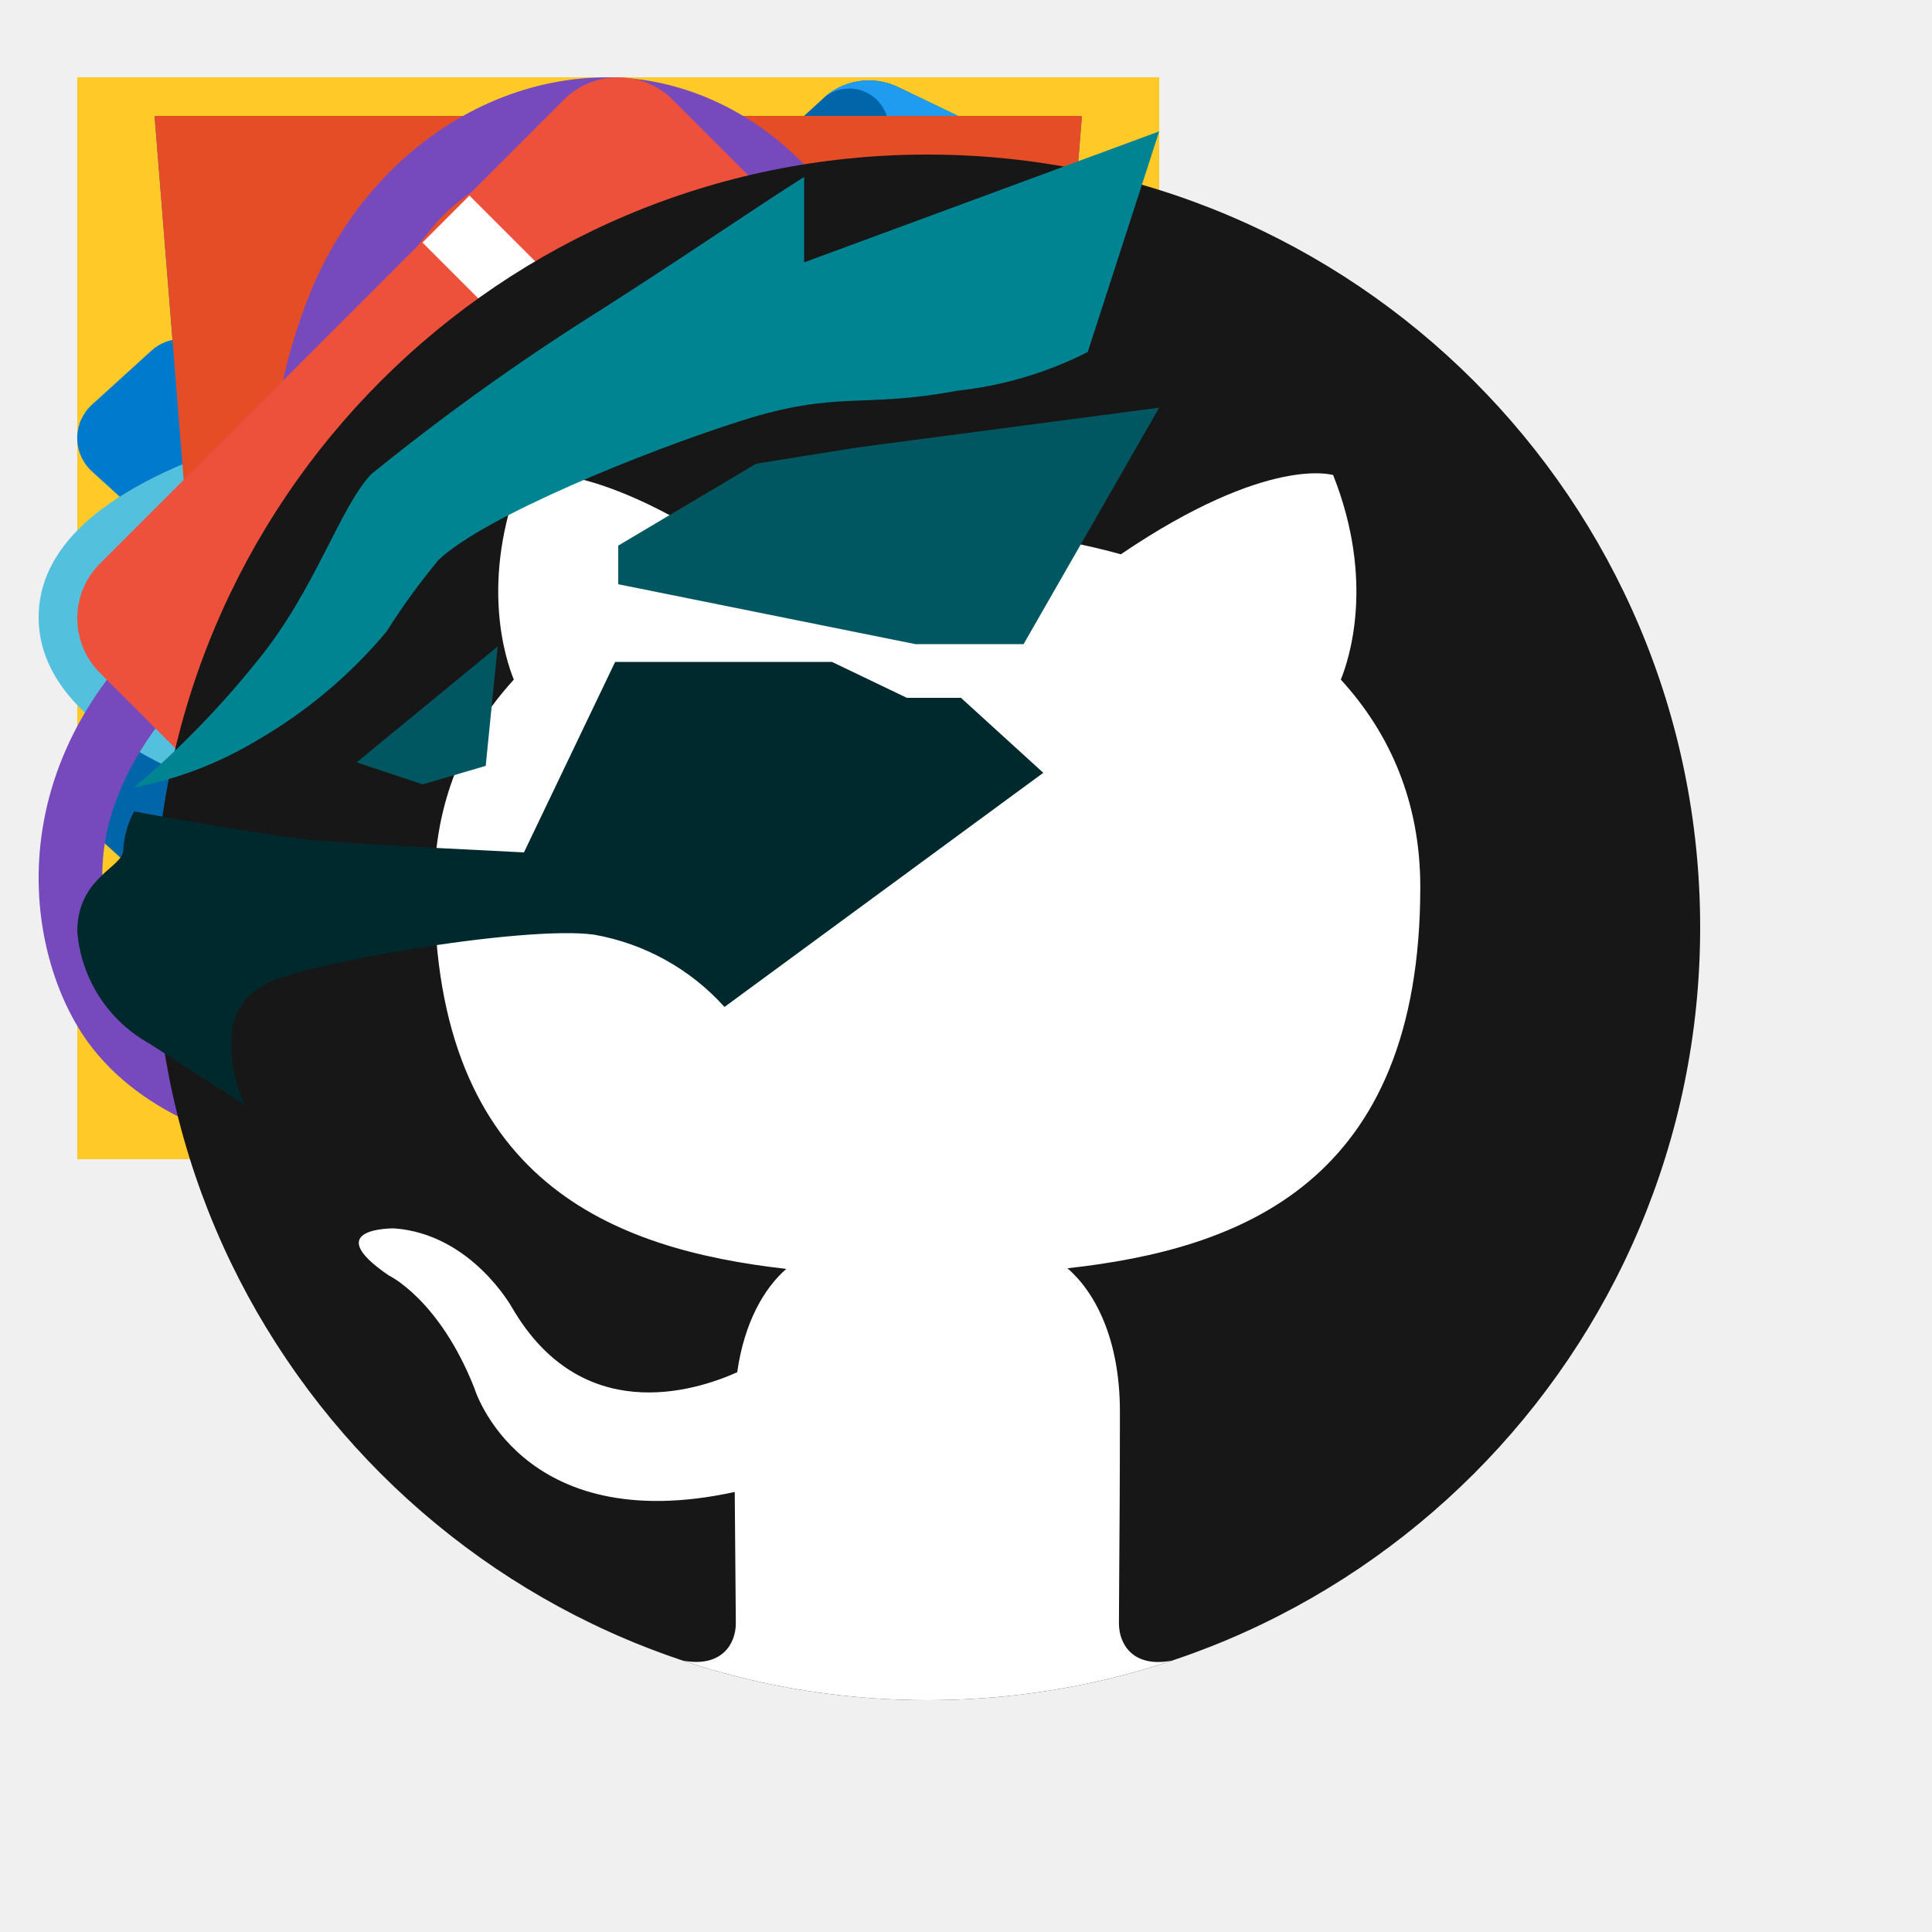
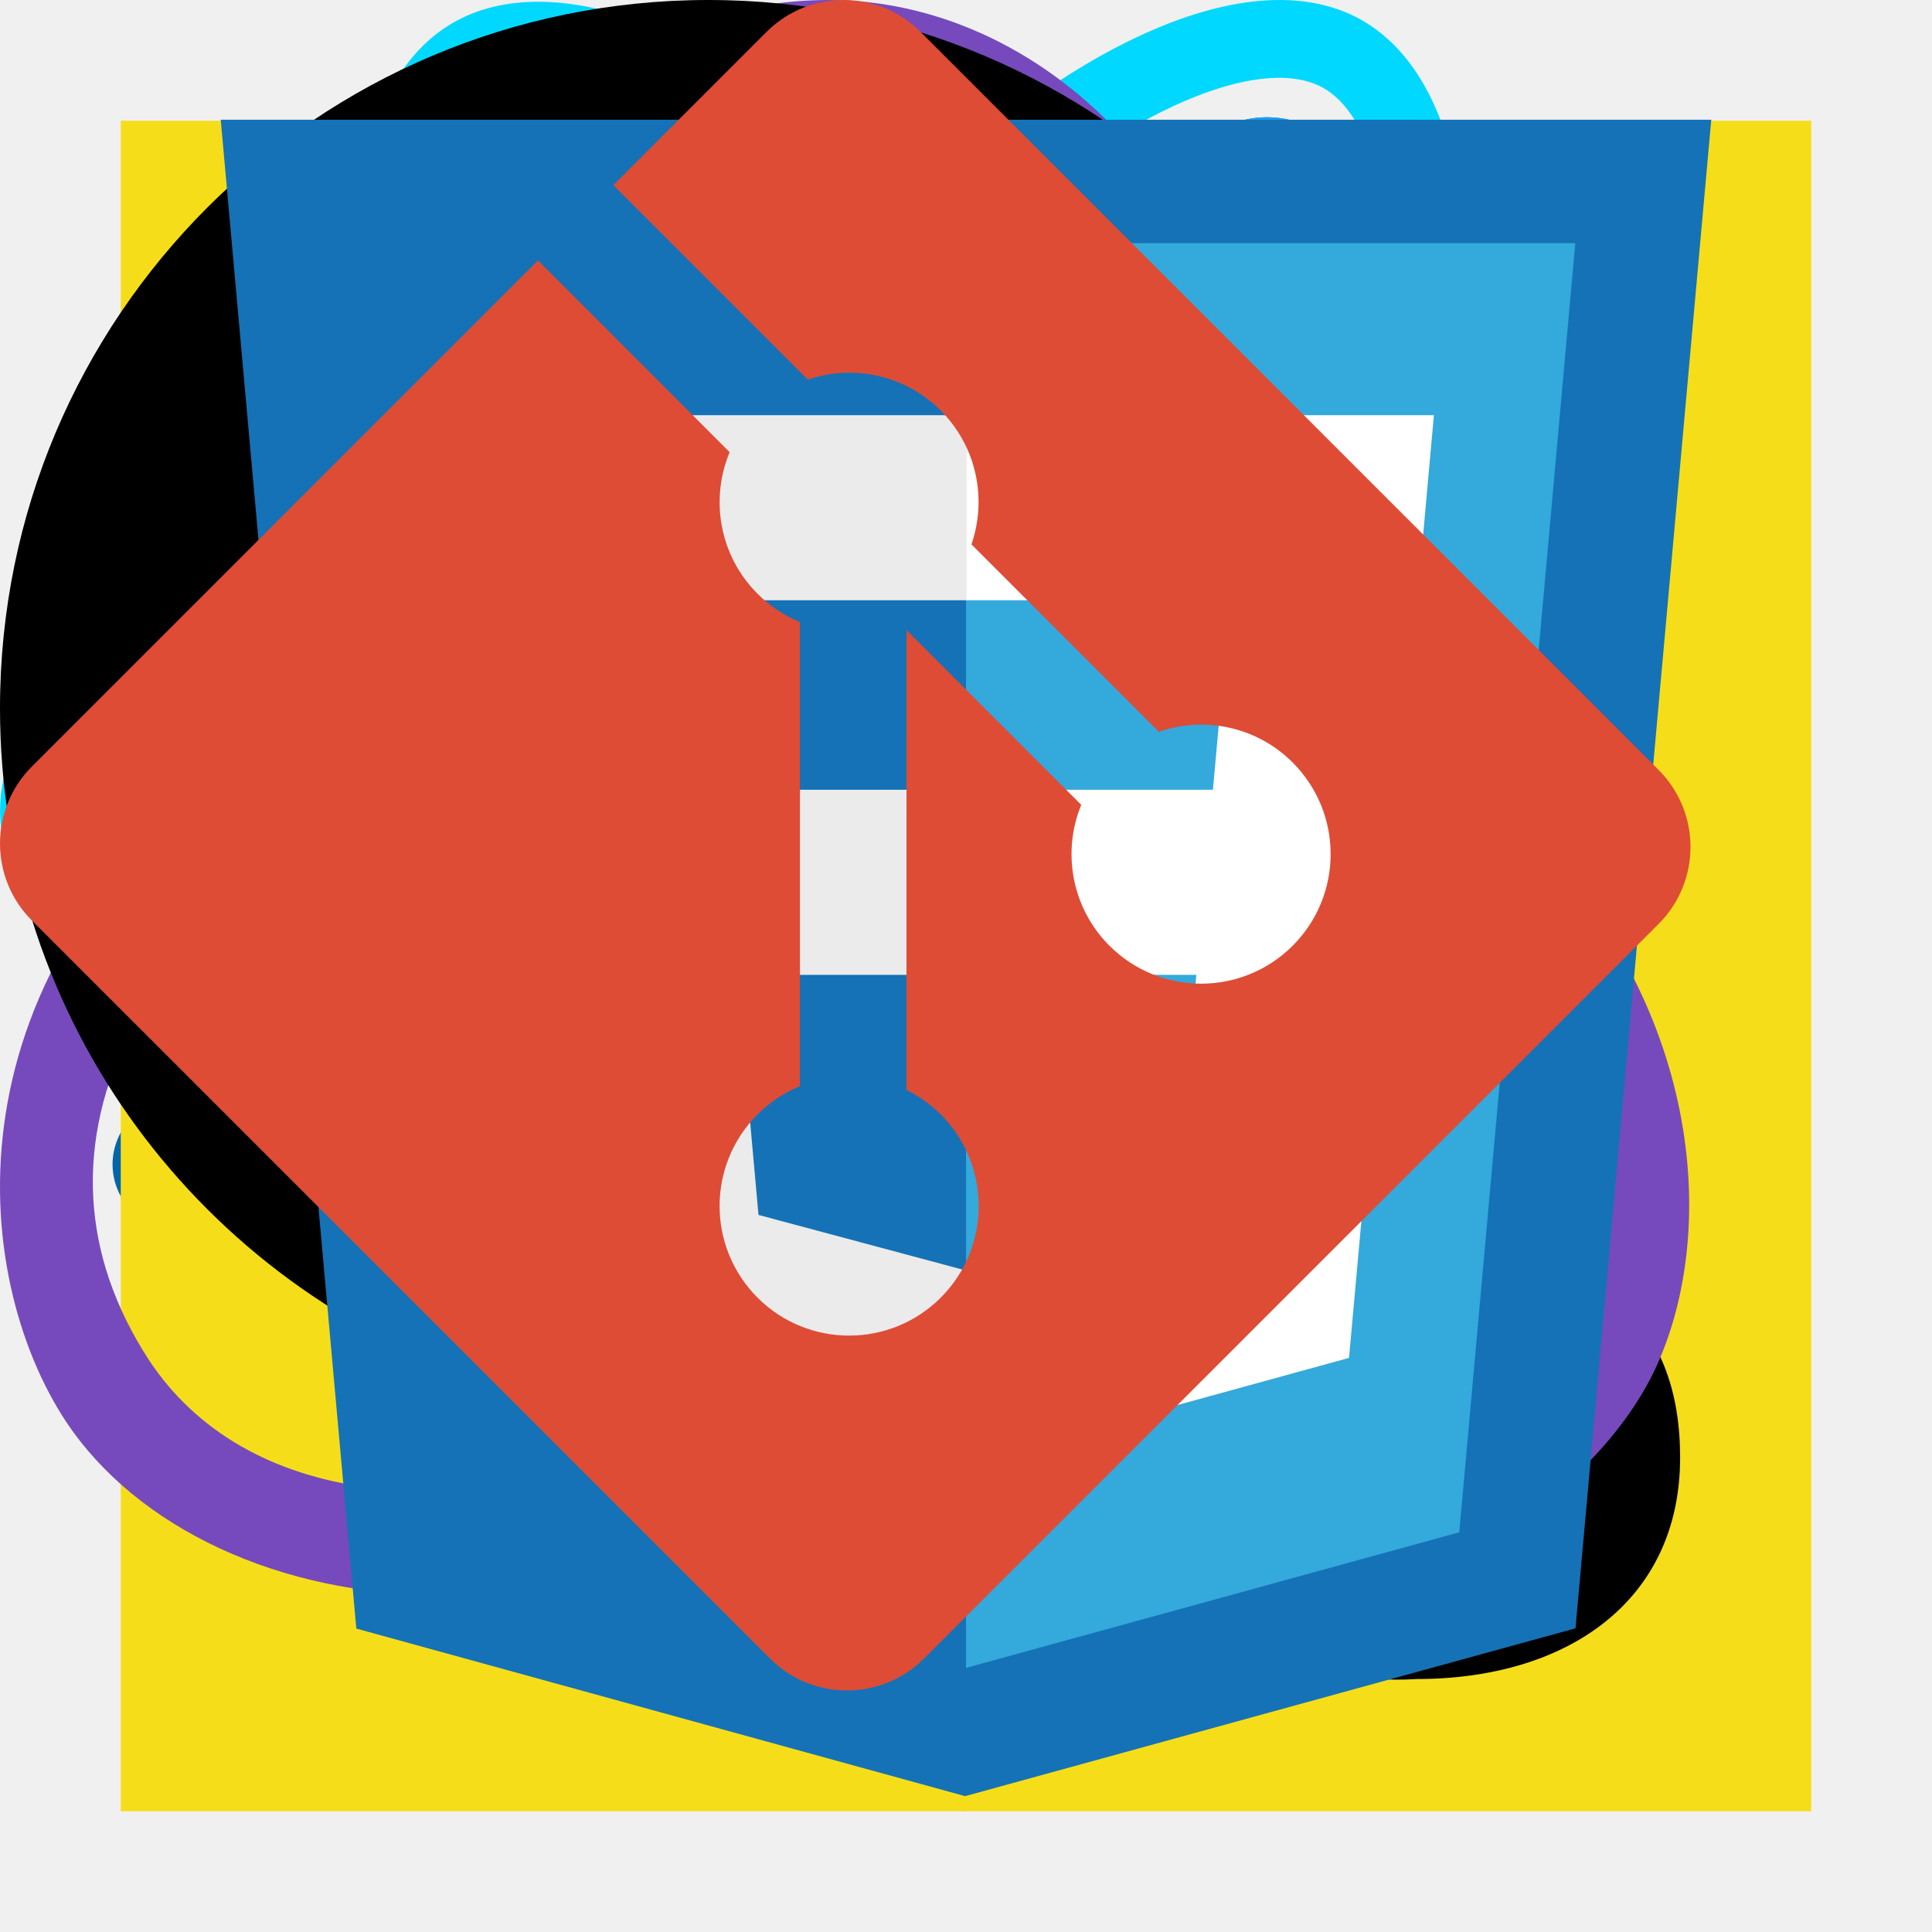
- <svg xmlns="http://www.w3.org/2000/svg" width="80px" height="80px" viewBox="0 0 50 50" fill="none">
-   <g id="js">
-     <g stroke-width="0" />
-     <g stroke-linecap="round" stroke-linejoin="round" />
-     <rect x="2" y="2" width="28" height="28" fill="#FFCA28" />
-     <path d="M19 25.288L21.061 23.924C21.223 24.431 22.246 25.637 23.538 25.637C24.831 25.637 25.431 24.931 25.431 24.463C25.431 23.188 24.111 22.738 23.477 22.522C23.374 22.487 23.289 22.458 23.231 22.433C23.201 22.42 23.156 22.402 23.098 22.38C22.393 22.111 19.792 21.117 19.792 18.237C19.792 15.065 22.854 14.7 23.546 14.7C23.999 14.7 26.177 14.756 27.262 16.794L25.262 18.19C24.823 17.302 24.095 17.008 23.646 17.008C22.538 17.008 22.308 17.82 22.308 18.19C22.308 19.227 23.511 19.692 24.527 20.084C24.793 20.187 25.046 20.285 25.262 20.387C26.369 20.91 28 21.767 28 24.463C28 25.814 26.867 28 24.015 28C20.185 28 19.169 25.7 19 25.288Z" fill="#3E3E3E" />
-     <path d="M9 25.559L11.149 24.195C11.317 24.703 11.971 25.638 12.921 25.638C13.87 25.638 14.356 24.663 14.356 24.195V15H16.998V24.195C17.041 25.464 16.338 28 13.233 28C10.379 28 9.192 26.304 9 25.559Z" fill="#3E3E3E" />
-   </g>
+ <svg xmlns="http://www.w3.org/2000/svg" width="120" height="120" viewBox="0 0 120 120" fill="none">
  <g id="css">
-     <path d="M6 28L4 3H28L26 28L16 31L6 28Z" fill="#1172B8" />
-     <path d="M26 5H16V29.5L24 27L26 5Z" fill="#33AADD" />
-     <path d="M19.5 17.5H9.5L9 14L17 11.5H9L8.5 8.5H24L23.5 12L17 14.5H23L22 24L16 26L10 24L9.5 19H12.5L13 21.5L16 22.5L19 21.5L19.5 17.5Z" fill="white" />
+     <defs>
+       <clipPath id="clip2_5710">
+         <rect width="120" height="120" fill="white" fill-opacity="0" />
+       </clipPath>
+     </defs>
+     <rect width="120" height="120" fill="#FFFFFF" fill-opacity="0" />
+     <g clip-path="url(#clip2_5710)">
+       <path d="M22.132 102.004L13.706 7.5L106.293 7.5L97.856 101.989L59.943 112.5L22.132 102.004Z" fill="#E44F26" fill-opacity="1" fill-rule="nonzero" />
+       <path d="M60 104.468L90.638 95.974L97.845 15.229L60 15.229L60 104.468Z" fill="#F1662A" fill-opacity="1" fill-rule="nonzero" />
+       <path d="M60 50.276L44.663 50.276L43.605 38.407L60 38.407L60 26.816L30.938 26.816L31.215 29.929L34.061 61.867L60 61.867L60 50.276ZM60 80.377L59.947 80.392L47.04 76.909L46.215 67.665L34.579 67.665L36.203 85.86L59.947 92.452L60 92.437L60 80.377Z" fill="#EBEBEB" fill-opacity="1" fill-rule="nonzero" />
+       <path d="M59.959 50.276L59.959 61.867L74.231 61.867L72.889 76.901L59.959 80.389L59.959 92.449L83.723 85.86L83.895 83.902L86.618 53.389L86.903 50.276L59.959 50.276ZM59.959 26.816L59.959 38.407L87.957 38.407L88.189 35.805L88.718 29.929L88.995 26.816L59.959 26.816Z" fill="#FFFFFF" fill-opacity="1" fill-rule="nonzero" />
+     </g>
  </g>
  <g id="vscode">
-     <path d="M29.01,5.03,23.244,2.254a1.742,1.742,0,0,0-1.989.338L2.38,19.8A1.166,1.166,0,0,0,2.3,21.447c.025.027.05.053.077.077l1.541,1.4a1.165,1.165,0,0,0,1.489.066L28.142,5.75A1.158,1.158,0,0,1,30,6.672V6.605A1.748,1.748,0,0,0,29.01,5.03Z" style="fill:#0065a9" />
-     <path d="M29.01,26.97l-5.766,2.777a1.745,1.745,0,0,1-1.989-.338L2.38,12.2A1.166,1.166,0,0,1,2.3,10.553c.025-.027.05-.053.077-.077l1.541-1.4A1.165,1.165,0,0,1,5.41,9.01L28.142,26.25A1.158,1.158,0,0,0,30,25.328V25.4A1.749,1.749,0,0,1,29.01,26.97Z" style="fill:#007acc" />
-     <path d="M23.244,29.747a1.745,1.745,0,0,1-1.989-.338A1.025,1.025,0,0,0,23,28.684V3.316a1.024,1.024,0,0,0-1.749-.724,1.744,1.744,0,0,1,1.989-.339l5.765,2.772A1.748,1.748,0,0,1,30,6.6V25.4a1.748,1.748,0,0,1-.991,1.576Z" style="fill:#1f9cf0" />
+     <defs>
+       <clipPath id="clip2_5696">
+         <rect width="112" height="112" fill="white" fill-opacity="0" />
+       </clipPath>
+     </defs>
+     <rect width="112" height="112" fill="#FFFFFF" fill-opacity="0" />
+     <g clip-path="url(#clip2_5696)">
+       <path d="M101.535 17.605L81.354 7.889C80.214 7.339 78.932 7.158 77.684 7.37C76.437 7.582 75.287 8.177 74.392 9.072L8.33 69.3C7.528 70.027 7.049 71.043 6.996 72.124C6.944 73.205 7.323 74.263 8.05 75.064C8.137 75.159 8.225 75.25 8.319 75.334L13.713 80.234C14.418 80.875 15.325 81.25 16.277 81.292C17.229 81.334 18.166 81.042 18.924 80.465L98.497 20.125C99.098 19.669 99.814 19.39 100.565 19.319C101.317 19.248 102.073 19.388 102.749 19.723C103.424 20.058 103.993 20.576 104.391 21.217C104.789 21.858 105 22.598 105 23.352L105 23.117C105 21.966 104.675 20.837 104.062 19.862C103.448 18.887 102.573 18.105 101.535 17.605Z" fill="#0065A9" fill-opacity="1" fill-rule="nonzero" />
+       <path d="M101.535 94.395L81.354 104.115C80.214 104.662 78.932 104.843 77.685 104.631C76.438 104.419 75.287 103.825 74.392 102.932L8.33 42.7C7.528 41.973 7.049 40.957 6.996 39.876C6.944 38.795 7.323 37.737 8.05 36.935C8.137 36.841 8.225 36.75 8.319 36.666L13.713 31.766C14.418 31.122 15.328 30.746 16.282 30.704C17.236 30.662 18.175 30.956 18.935 31.535L98.497 91.875C99.098 92.331 99.814 92.61 100.565 92.681C101.317 92.752 102.073 92.612 102.749 92.277C103.424 91.942 103.993 91.424 104.391 90.783C104.789 90.142 105 89.403 105 88.648L105 88.9C104.996 90.049 104.669 91.173 104.056 92.145C103.444 93.117 102.57 93.897 101.535 94.395Z" fill="#007ACC" fill-opacity="1" fill-rule="nonzero" />
+       <path d="M81.354 104.114C80.214 104.662 78.932 104.843 77.685 104.631C76.438 104.419 75.287 103.825 74.392 102.931C74.895 103.427 75.533 103.764 76.226 103.899C76.919 104.034 77.637 103.962 78.289 103.691C78.941 103.42 79.499 102.963 79.892 102.376C80.285 101.79 80.497 101.1 80.5 100.394L80.5 11.606C80.501 10.896 80.29 10.203 79.897 9.613C79.502 9.023 78.942 8.563 78.287 8.291C77.631 8.02 76.91 7.949 76.214 8.088C75.518 8.227 74.879 8.57 74.378 9.072C75.273 8.177 76.423 7.582 77.67 7.37C78.917 7.157 80.2 7.337 81.34 7.885L101.517 17.587C102.559 18.084 103.438 18.866 104.054 19.841C104.67 20.817 104.998 21.946 105 23.1L105 88.9C105 90.053 104.675 91.182 104.061 92.158C103.448 93.134 102.571 93.917 101.531 94.416L81.354 104.114Z" fill="#1F9CF0" fill-opacity="1" fill-rule="nonzero" />
+     </g>
+   </g>
+   <g id="js">
+     <defs>
+       <clipPath id="clip2_5700">
+         <rect width="120" height="120" fill="white" fill-opacity="0" />
+       </clipPath>
+     </defs>
+     <rect width="120" height="120" fill="#FFFFFF" fill-opacity="0" />
+     <g clip-path="url(#clip2_5700)">
+       <path d="M7.5 7.5L112.5 7.5L112.5 112.5L7.5 112.5L7.5 7.5Z" fill="#F5DE19" fill-opacity="1" fill-rule="nonzero" />
+       <path d="M78.034 89.531C78.928 91.349 80.318 92.876 82.043 93.938C83.769 94.999 85.758 95.552 87.784 95.531C91.871 95.531 94.485 93.487 94.485 90.656C94.485 87.281 91.8 86.074 87.3 84.105L84.832 83.047C77.707 80.014 72.982 76.215 72.982 68.183C72.982 60.784 78.607 55.148 87.431 55.148C90.288 54.941 93.142 55.581 95.637 56.986C98.133 58.391 100.159 60.499 101.464 63.049L93.75 67.98C93.248 66.716 92.373 65.635 91.242 64.879C90.11 64.124 88.776 63.73 87.416 63.75C86.823 63.691 86.224 63.755 85.657 63.94C85.09 64.125 84.568 64.427 84.123 64.824C83.679 65.222 83.323 65.709 83.077 66.252C82.831 66.795 82.701 67.384 82.695 67.98C82.695 70.939 84.529 72.139 88.763 73.98L91.23 75.037C99.615 78.634 104.355 82.297 104.355 90.536C104.355 99.42 97.376 104.287 88.005 104.287C84.354 104.52 80.713 103.691 77.522 101.901C74.332 100.11 71.727 97.434 70.024 94.196L78.034 89.531ZM43.178 90.386C44.726 93.135 46.136 95.46 49.526 95.46C52.766 95.46 54.814 94.192 54.814 89.261L54.814 55.71L64.68 55.71L64.68 89.392C64.68 99.608 58.68 104.258 49.946 104.258C46.859 104.426 43.793 103.657 41.151 102.051C38.51 100.444 36.416 98.076 35.145 95.257L43.178 90.386Z" fill="#000000" fill-opacity="1" fill-rule="nonzero" />
+     </g>
  </g>
  <g id="react">
-     <path d="M18.679 15.976C18.679 14.541 17.48 13.379 16 13.379C14.521 13.379 13.321 14.541 13.321 15.976C13.321 17.41 14.521 18.573 16 18.573C17.48 18.573 18.679 17.41 18.679 15.976Z" fill="#53C1DE" />
-     <path fill-rule="evenodd" clip-rule="evenodd" d="M24.7 11.154C25.266 8.925 25.977 4.791 23.47 3.39C20.975 1.995 17.728 4.668 16.014 6.273C14.304 4.684 10.966 2.022 8.462 3.428C5.968 4.828 6.737 8.893 7.315 11.136C4.988 11.776 1 13.156 1 15.976C1 18.787 4.984 20.289 7.297 20.929C6.717 23.184 5.986 27.191 8.483 28.588C10.997 29.993 14.325 27.395 16.055 25.772C17.781 27.386 20.997 30.002 23.492 28.601C25.996 27.196 25.344 23.118 24.765 20.863C27.007 20.221 31 18.752 31 15.976C31 13.184 26.99 11.792 24.7 11.154ZM24.416 19.667C24.037 18.502 23.524 17.262 22.897 15.982C23.495 14.732 23.988 13.509 24.357 12.351C26.036 12.823 29.718 13.901 29.718 15.976C29.718 18.07 26.185 19.159 24.416 19.667ZM22.85 27.526C20.988 28.571 18.222 26.07 16.948 24.881C17.793 23.984 18.638 22.942 19.462 21.785C20.913 21.66 22.283 21.456 23.526 21.178C23.933 22.773 24.72 26.476 22.85 27.526ZM9.124 27.511C7.261 26.47 8.113 22.895 8.54 21.233C9.768 21.497 11.129 21.686 12.582 21.801C13.412 22.933 14.282 23.974 15.158 24.886C14.075 25.901 10.995 28.557 9.124 27.511ZM2.281 15.976C2.281 13.874 5.942 12.803 7.659 12.333C8.035 13.517 8.527 14.754 9.121 16.006C8.519 17.277 8.02 18.534 7.641 19.732C6.004 19.278 2.281 18.079 2.281 15.976ZM9.104 4.504C10.973 3.454 13.875 6.01 15.116 7.16C14.244 8.068 13.383 9.101 12.56 10.226C11.149 10.353 9.799 10.557 8.557 10.83C8.091 9.021 7.236 5.552 9.104 4.504ZM20.379 11.577C21.337 11.694 22.254 11.85 23.115 12.041C22.856 12.844 22.534 13.684 22.154 14.545C21.604 13.533 21.014 12.542 20.379 11.577ZM16.014 8.048C16.605 8.669 17.197 9.362 17.78 10.114C16.599 10.06 15.415 10.06 14.234 10.114C14.817 9.368 15.414 8.676 16.014 8.048ZM9.857 14.544C9.483 13.686 9.164 12.842 8.903 12.027C9.759 11.842 10.672 11.69 11.623 11.575C10.987 12.537 10.397 13.528 9.857 14.544ZM11.65 20.466C10.668 20.359 9.741 20.215 8.886 20.035C9.15 19.206 9.477 18.343 9.858 17.467C10.406 18.493 11.005 19.494 11.65 20.466ZM16.05 23.991C15.442 23.356 14.836 22.653 14.245 21.897C15.433 21.942 16.623 21.942 17.811 21.891C17.227 22.661 16.637 23.365 16.05 23.991ZM22.167 17.422C22.568 18.308 22.906 19.166 23.174 19.981C22.304 20.173 21.365 20.328 20.376 20.444C21.015 19.461 21.615 18.454 22.167 17.422ZM18.747 20.594C16.93 20.72 15.102 20.719 13.284 20.604C12.251 19.142 11.331 17.603 10.538 16.006C11.328 14.412 12.24 12.876 13.268 11.416C15.088 11.283 16.918 11.282 18.737 11.417C19.756 12.877 20.668 14.409 21.476 15.988C20.677 17.581 19.759 19.12 18.747 20.594ZM22.83 4.467C24.701 5.513 23.868 9.227 23.459 10.843C22.215 10.564 20.863 10.357 19.448 10.228C18.624 9.09 17.77 8.055 16.912 7.159C18.169 5.984 20.978 3.431 22.83 4.467Z" fill="#53C1DE" />
+     <defs>
+       <clipPath id="clip2_5687">
+         <rect width="100" height="100" fill="white" fill-opacity="0" />
+       </clipPath>
+     </defs>
+     <rect width="100" height="100" fill="#FFFFFF" fill-opacity="0" />
+     <g clip-path="url(#clip2_5687)">
+       <path d="M92.906 32.703C91.703 32.289 90.49 31.905 89.269 31.552C89.474 30.711 89.663 29.879 89.83 29.062C92.584 15.648 90.784 4.842 84.636 1.284C78.742 -2.127 69.102 1.429 59.366 9.933C58.406 10.773 57.468 11.637 56.552 12.524C55.939 11.934 55.315 11.355 54.68 10.789C44.477 1.696 34.249 -2.136 28.108 1.432C22.219 4.854 20.475 15.013 22.954 27.725C23.2 28.984 23.479 30.237 23.789 31.482C22.341 31.895 20.944 32.334 19.607 32.802C7.644 36.988 0.005 43.548 0.005 50.353C0.005 57.381 8.206 64.43 20.666 68.704C21.676 69.049 22.695 69.369 23.721 69.663C23.387 71.004 23.092 72.354 22.834 73.711C20.471 86.203 22.316 96.122 28.189 99.522C34.255 103.033 44.437 99.425 54.351 90.727C55.154 90.02 55.94 89.292 56.708 88.546C57.7 89.507 58.719 90.439 59.763 91.343C69.366 99.636 78.85 102.985 84.718 99.576C90.778 96.055 92.748 85.399 90.191 72.436C89.989 71.42 89.763 70.409 89.513 69.405C90.228 69.192 90.93 68.973 91.614 68.746C104.567 64.438 112.995 57.475 112.995 50.353C112.995 43.523 105.109 36.919 92.906 32.703ZM90.096 64.147C89.478 64.352 88.844 64.55 88.198 64.743C86.768 60.2 84.839 55.368 82.477 50.376C84.731 45.504 86.586 40.734 87.976 36.22C89.132 36.556 90.253 36.91 91.335 37.283C101.791 40.896 108.168 46.237 108.168 50.353C108.168 54.737 101.281 60.428 90.096 64.147ZM85.456 73.376C86.586 79.109 86.748 84.291 85.999 88.344C85.326 91.984 83.973 94.411 82.299 95.384C78.738 97.453 71.124 94.764 62.911 87.671C61.94 86.83 60.993 85.963 60.07 85.07C63.254 81.576 66.436 77.513 69.541 73.001C75.003 72.514 80.164 71.719 84.844 70.633C85.069 71.543 85.273 72.457 85.456 73.376ZM38.526 95.026C35.047 96.259 32.276 96.295 30.601 95.325C27.037 93.262 25.555 85.298 27.576 74.615C27.816 73.353 28.092 72.097 28.401 70.85C33.029 71.878 38.152 72.617 43.627 73.062C46.754 77.478 50.028 81.536 53.327 85.089C52.626 85.77 51.908 86.434 51.174 87.079C46.79 90.925 42.397 93.654 38.526 95.026ZM22.227 64.12C16.718 62.23 12.168 59.774 9.049 57.093C6.247 54.685 4.832 52.293 4.832 50.353C4.832 46.223 10.966 40.956 21.196 37.377C22.438 36.942 23.737 36.533 25.085 36.148C26.5 40.764 28.354 45.59 30.593 50.471C28.325 55.423 26.444 60.327 25.016 64.997C24.08 64.728 23.15 64.435 22.227 64.12ZM27.691 26.795C25.567 15.903 26.977 7.687 30.527 5.625C34.307 3.429 42.665 6.56 51.475 14.412C52.05 14.925 52.615 15.448 53.171 15.982C49.888 19.52 46.644 23.548 43.545 27.937C38.231 28.431 33.145 29.225 28.468 30.289C28.179 29.131 27.92 27.966 27.691 26.795L27.691 26.795ZM76.43 38.874C75.325 36.959 74.18 35.068 72.994 33.202C76.599 33.66 80.053 34.267 83.297 35.01C82.323 38.142 81.109 41.417 79.681 44.775C78.636 42.787 77.552 40.819 76.43 38.874ZM56.554 19.444C58.781 21.865 61.01 24.568 63.203 27.5C58.754 27.289 54.298 27.288 49.849 27.498C52.044 24.592 54.293 21.893 56.554 19.444ZM36.551 38.907C35.442 40.837 34.379 42.792 33.361 44.771C31.956 41.425 30.753 38.135 29.771 34.958C32.995 34.234 36.433 33.643 40.015 33.194C38.816 35.07 37.661 36.975 36.551 38.907L36.551 38.907ZM40.118 67.857C36.417 67.442 32.927 66.881 29.704 66.177C30.702 62.943 31.931 59.583 33.367 56.165C34.389 58.146 35.456 60.102 36.57 62.033C37.715 64.017 38.9 65.961 40.118 67.857ZM56.688 81.603C54.399 79.126 52.118 76.385 49.889 73.437C52.053 73.522 54.258 73.566 56.5 73.566C58.803 73.566 61.08 73.514 63.321 73.414C61.12 76.414 58.899 79.159 56.688 81.603ZM79.726 55.991C81.237 59.446 82.51 62.788 83.52 65.967C80.244 66.717 76.707 67.321 72.98 67.77C74.175 65.87 75.331 63.946 76.449 62C77.586 60.021 78.678 58.018 79.726 55.991ZM72.268 59.579C70.556 62.563 68.749 65.491 66.847 68.357C63.404 68.602 59.952 68.723 56.5 68.722C52.984 68.722 49.563 68.612 46.27 68.397C44.319 65.538 42.477 62.605 40.747 59.606L40.748 59.606C39.026 56.622 37.417 53.574 35.926 50.468C37.414 47.362 39.017 44.312 40.733 41.327L40.732 41.327C42.447 38.341 44.275 35.421 46.211 32.573C49.571 32.318 53.017 32.185 56.499 32.185L56.5 32.185C59.998 32.185 63.449 32.319 66.808 32.576C68.724 35.419 70.54 38.329 72.252 41.301C73.974 44.28 75.598 47.315 77.123 50.4C75.614 53.517 73.994 56.578 72.268 59.579ZM82.225 5.481C86.008 7.671 87.48 16.502 85.103 28.084C84.951 28.823 84.781 29.576 84.596 30.339C79.907 29.253 74.817 28.445 69.487 27.943C66.383 23.506 63.166 19.472 59.936 15.979C60.782 15.16 61.649 14.363 62.535 13.587C70.877 6.301 78.673 3.425 82.225 5.481ZM56.5 40.226C62.072 40.226 66.59 44.76 66.59 50.353C66.59 55.946 62.072 60.479 56.5 60.479C50.928 60.479 46.41 55.946 46.41 50.353C46.41 44.76 50.928 40.226 56.5 40.226Z" fill="#00D8FF" fill-opacity="1" fill-rule="nonzero" />
+     </g>
+   </g>
+   <g id="redux">
+     <path id="Vector" d="M72.697 69.563C76.569 69.162 79.506 65.824 79.373 61.818C79.239 57.813 75.901 54.609 71.896 54.609L71.629 54.609C67.49 54.742 64.286 58.214 64.419 62.352C64.553 64.355 65.354 66.091 66.555 67.293C62.016 76.239 55.073 82.781 44.659 88.255C37.583 91.993 30.24 93.329 22.897 92.394C16.889 91.593 12.216 88.923 9.278 84.516C5.006 77.974 4.606 70.897 8.211 63.821C10.748 58.748 14.752 55.009 17.289 53.14C16.755 51.404 15.954 48.467 15.554 46.331C-3.806 60.35 -1.803 79.309 4.072 88.255C8.478 94.931 17.423 99.07 27.303 99.07C29.973 99.07 32.643 98.803 35.313 98.136C52.403 94.797 65.354 84.65 72.697 69.563ZM96.196 53.007C86.048 41.123 71.095 34.581 54.005 34.581L51.869 34.581C50.668 32.178 48.131 30.575 45.327 30.575L45.06 30.575C40.921 30.709 37.717 34.18 37.85 38.32C37.984 42.325 41.322 45.529 45.327 45.529L45.594 45.529C48.531 45.396 51.068 43.527 52.136 40.99L54.539 40.99C64.686 40.99 74.299 43.927 82.978 49.668C89.653 54.075 94.46 59.816 97.13 66.759C99.4 72.366 99.266 77.841 96.863 82.514C93.124 89.59 86.85 93.462 78.572 93.462C73.231 93.462 68.158 91.86 65.487 90.658C64.019 91.993 61.348 94.129 59.479 95.465C65.221 98.135 71.095 99.604 76.702 99.604C89.52 99.604 98.999 92.528 102.604 85.451C106.476 77.707 106.208 64.355 96.196 53.007ZM28.371 71.832C28.504 75.838 31.842 79.042 35.848 79.042L36.115 79.042C40.254 78.909 43.458 75.437 43.324 71.298C43.191 67.292 39.853 64.088 35.848 64.088L35.581 64.088C35.313 64.088 34.913 64.088 34.646 64.221C29.172 55.142 26.902 45.262 27.704 34.581C28.237 26.57 30.908 19.627 35.581 13.885C39.452 8.945 46.929 6.542 52.003 6.409C66.155 6.141 72.163 23.766 72.564 30.842C74.299 31.243 77.237 32.178 79.239 32.845C77.637 11.216 64.286 0 51.469 0C39.452 0 28.371 8.679 23.965 21.496C17.823 38.587 21.829 55.009 29.305 67.96C28.638 68.895 28.237 70.364 28.371 71.832L28.371 71.832Z" fill="#764ABC" fill-opacity="1" fill-rule="nonzero" />
+   </g>
+   <g id="github">
+     <path id="Vector" d="M44 0C19.69 0 0 19.69 0 44C0 63.47 12.595 79.915 30.085 85.745C32.285 86.13 33.11 84.81 33.11 83.655C33.11 82.61 33.055 79.145 33.055 75.46C22 77.495 19.14 72.765 18.26 70.29C17.765 69.025 15.62 65.12 13.75 64.075C12.21 63.25 10.01 61.215 13.695 61.16C17.16 61.105 19.635 64.35 20.46 65.67C24.42 72.325 30.745 70.455 33.275 69.3C33.66 66.44 34.815 64.515 36.08 63.415C26.29 62.315 16.06 58.52 16.06 41.69C16.06 36.905 17.765 32.945 20.57 29.865C20.13 28.765 18.59 24.255 21.01 18.205C21.01 18.205 24.695 17.05 33.11 22.715C36.63 21.725 40.37 21.23 44.11 21.23C47.85 21.23 51.59 21.725 55.11 22.715C63.525 16.995 67.21 18.205 67.21 18.205C69.63 24.255 68.09 28.765 67.65 29.865C70.455 32.945 72.16 36.85 72.16 41.69C72.16 58.575 61.875 62.315 52.085 63.415C53.68 64.79 55.055 67.43 55.055 71.555C55.055 77.44 55 82.17 55 83.655C55 84.81 55.825 86.185 58.025 85.745C66.76 82.796 74.35 77.182 79.727 69.694C85.104 62.205 87.997 53.219 88 44C88 19.69 68.31 0 44 0Z" fill="#000000" fill-opacity="1" fill-rule="evenodd" />
  </g>
  <g id="html">
-     <path d="M6 28L4 3H28L26 28L16 31L6 28Z" fill="#E44D26" />
-     <path d="M26 5H16V29.5L24 27L26 5Z" fill="#F16529" />
-     <path d="M9.5 17.5L8.5 8H24L23.5 11H11.5L12 14.5H23L22 24L16 26L10 24L9.5 19H12.5L13 21.5L16 22.5L19 21.5L19.5 17.5H9.5Z" fill="white" />
-   </g>
-   <g id="redux">
-     <path d="M21.787 21.556C22.894 21.443 23.734 20.505 23.696 19.379C23.657 18.253 22.703 17.352 21.558 17.352H21.481C20.298 17.39 19.382 18.366 19.42 19.529C19.458 20.092 19.687 20.58 20.031 20.918C18.733 23.433 16.747 25.272 13.77 26.811C11.746 27.861 9.647 28.237 7.547 27.974C5.829 27.749 4.493 26.998 3.653 25.76C2.431 23.921 2.317 21.931 3.348 19.942C4.073 18.516 5.218 17.465 5.944 16.939C5.791 16.451 5.562 15.626 5.447 15.025C-0.088 18.966 0.484 24.296 2.164 26.811C3.424 28.687 5.982 29.851 8.807 29.851C9.57 29.851 10.334 29.776 11.098 29.588C15.984 28.65 19.687 25.797 21.787 21.556ZM28.506 16.902C25.605 13.561 21.329 11.722 16.442 11.722H15.831C15.488 11.047 14.762 10.596 13.961 10.596H13.884C12.701 10.634 11.785 11.61 11.823 12.773C11.861 13.899 12.815 14.8 13.961 14.8H14.037C14.877 14.762 15.602 14.237 15.908 13.524H16.595C19.496 13.524 22.245 14.349 24.727 15.963C26.635 17.202 28.01 18.816 28.773 20.768C29.422 22.344 29.384 23.883 28.697 25.197C27.628 27.186 25.834 28.274 23.467 28.274C21.939 28.274 20.489 27.824 19.725 27.486C19.305 27.861 18.542 28.462 18.007 28.837C19.649 29.588 21.329 30.001 22.932 30.001C26.597 30.001 29.308 28.012 30.338 26.022C31.445 23.845 31.369 20.092 28.506 16.902ZM9.112 22.194C9.151 23.32 10.105 24.221 11.25 24.221H11.327C12.51 24.183 13.426 23.207 13.388 22.044C13.35 20.918 12.395 20.017 11.25 20.017H11.174C11.098 20.017 10.983 20.017 10.907 20.054C9.341 17.502 8.692 14.725 8.922 11.722C9.074 9.47 9.838 7.518 11.174 5.904C12.281 4.516 14.419 3.84 15.87 3.803C19.916 3.727 21.634 8.682 21.749 10.671C22.245 10.784 23.085 11.046 23.657 11.234C23.199 5.154 19.382 2.001 15.717 2.001C12.281 2.001 9.112 4.441 7.852 8.044C6.096 12.848 7.242 17.465 9.379 21.105C9.189 21.368 9.074 21.781 9.112 22.194V22.194Z" fill="#764ABC" />
+     <defs>
+       <clipPath id="clip2_5703">
+         <rect width="120" height="119" fill="white" fill-opacity="0" />
+       </clipPath>
+     </defs>
+     <rect width="120" height="119" fill="#FFFFFF" fill-opacity="0" />
+     <g clip-path="url(#clip2_5703)">
+       <path d="M22.132 101.154L13.71 7.438L106.29 7.438L97.856 101.139L59.944 111.562L22.132 101.154Z" fill="#1572B6" fill-opacity="1" fill-rule="nonzero" />
+       <path d="M60 103.597L90.638 95.174L97.845 15.102L60 15.102L60 103.597Z" fill="#33A9DC" fill-opacity="1" fill-rule="nonzero" />
+       <path d="M60 49.054L75.337 49.054L76.395 37.284L60 37.284L60 25.79L89.062 25.79L88.785 28.872L85.939 60.549L60 60.549L60 49.054Z" fill="#FFFFFF" fill-opacity="1" fill-rule="nonzero" />
+       <path d="M60.071 78.904L60.019 78.919L47.111 75.461L46.286 66.294L34.65 66.294L36.273 84.341L60.015 90.879L60.071 90.864L60.071 78.904Z" fill="#EBEBEB" fill-opacity="1" fill-rule="nonzero" />
+       <path d="M74.351 60.062L72.956 75.453L60.03 78.912L60.03 90.871L83.79 84.341L83.966 82.4L85.98 60.062L74.351 60.062Z" fill="#FFFFFF" fill-opacity="1" fill-rule="nonzero" />
+       <path d="M60.041 25.79L60.041 37.284L32.044 37.284L31.811 34.7L31.282 28.872L31.005 25.79L60.041 25.79ZM60 49.054L60 60.549L47.253 60.549L47.021 57.964L46.496 52.137L46.219 49.054L60 49.054Z" fill="#EBEBEB" fill-opacity="1" fill-rule="nonzero" />
+     </g>
  </g>
  <g id="git">
-     <path d="M2.585 17.413C1.805 16.633 1.805 15.367 2.585 14.587L14.587 2.585C15.367 1.805 16.633 1.805 17.413 2.585L29.415 14.587C30.195 15.367 30.195 16.633 29.415 17.413L17.413 29.415C16.633 30.195 15.367 30.195 14.587 29.415L2.585 17.413Z" fill="#EE513B" />
-     <path d="M12.149 5.062L10.934 6.277L14.072 9.416C13.945 9.688 13.875 9.992 13.875 10.312C13.875 11.222 14.446 11.998 15.25 12.301V19.98C14.446 20.283 13.875 21.059 13.875 21.969C13.875 23.142 14.826 24.094 16 24.094C17.173 24.094 18.125 23.142 18.125 21.969C18.125 21.144 17.655 20.429 16.968 20.077V12.312L19.969 15.312C19.848 15.579 19.781 15.875 19.781 16.187C19.781 17.361 20.732 18.312 21.906 18.312C23.079 18.312 24.031 17.361 24.031 16.187C24.031 15.014 23.079 14.062 21.906 14.062C21.678 14.062 21.458 14.098 21.252 14.165L18.03 10.942C18.091 10.743 18.125 10.532 18.125 10.312C18.125 9.139 17.173 8.187 16 8.187C15.78 8.187 15.569 8.221 15.37 8.282L12.149 5.062Z" fill="white" />
-   </g>
-   <g id="github">
-     <circle cx="24" cy="24" r="20" fill="#181717" />
-     <path d="M6.813 34.235C9.248 38.314 13.094 41.453 17.677 42.978C18.678 43.161 19.043 42.544 19.043 42.013C19.043 41.794 19.039 41.406 19.034 40.887C19.028 40.285 19.021 39.508 19.015 38.612C13.452 39.821 12.279 35.931 12.279 35.931C11.369 33.621 10.058 33.006 10.058 33.006C8.242 31.765 10.195 31.79 10.195 31.79C12.203 31.932 13.258 33.851 13.258 33.851C15.042 36.907 17.94 36.024 19.079 35.514C19.261 34.221 19.777 33.339 20.349 32.839C15.908 32.335 11.239 30.618 11.239 22.954C11.239 20.771 12.018 18.986 13.298 17.588C13.091 17.082 12.405 15.049 13.493 12.295C13.493 12.295 15.172 11.757 18.993 14.345C20.588 13.902 22.3 13.68 24 13.672C25.698 13.68 27.41 13.902 29.007 14.345C32.826 11.757 34.502 12.295 34.502 12.295C35.593 15.049 34.907 17.082 34.7 17.588C35.982 18.986 36.757 20.771 36.757 22.954C36.757 30.638 32.08 32.329 27.625 32.823C28.343 33.441 28.983 34.661 28.983 36.528C28.983 38.315 28.972 39.872 28.964 40.904C28.961 41.414 28.958 41.796 28.958 42.013C28.958 42.549 29.318 43.171 30.333 42.976C33.984 41.757 37.167 39.515 39.54 36.59C35.873 41.111 30.274 44 24 44C16.694 44 10.304 40.083 6.813 34.235Z" fill="white" />
-   </g>
-   <g id="falcon">
-     <g id="SVGRepo_bgCarrier" stroke-width="0" />
-     <g id="SVGRepo_tracerCarrier" stroke-linecap="round" stroke-linejoin="round" />
-     <g id="SVGRepo_iconCarrier">
-       <path d="M20.81,4.58c-1.24.78-3,2-5.37,3.51a60,60,0,0,0-5.83,4.18c-.81.84-1.45,3-2.94,4.82a23.7,23.7,0,0,1-3.2,3.29,9.75,9.75,0,0,0,3.2-1.23A12.56,12.56,0,0,0,10,16.35a17.63,17.63,0,0,1,1.35-1.86c1.18-1.12,5.31-2.8,7.83-3.6s3.1-.31,5.6-.78a9.72,9.72,0,0,0,3.37-1L30,3.4,20.81,6.79Z" style="fill:#018492" />
-       <path d="M30,10.55l-3.51,6.12h-2.8L16,15.12v-1L19.57,12l2.62-.42ZM12.88,16.73l-.31,3.09-1.63.48-1.71-.57Z" style="fill:#015761" />
-       <path d="M3.47,21a2.34,2.34,0,0,0-.28,1c0,.45-1.19.7-1.19,2.11a3.65,3.65,0,0,0,1.87,2.9L6.34,28.6A3.53,3.53,0,0,1,6,26.87a1.5,1.5,0,0,1,.79-1.35c.67-.53,6.77-1.59,8.59-1.33a5.92,5.92,0,0,1,3.37,1.87L27,20l-2.13-1.94H23.47l-1.94-.93H15.92l-2.36,4.93q-4.72-.23-5.67-.34C7.25,21.64,5.79,21.43,3.47,21Z" style="fill:#00292d" />
+     <defs>
+       <clipPath id="clip2_5685">
+         <rect width="105" height="105" fill="white" fill-opacity="0" />
+       </clipPath>
+     </defs>
+     <rect width="105" height="105" fill="#FFFFFF" fill-opacity="0" />
+     <g clip-path="url(#clip2_5685)">
+       <path d="M103.02 47.822L57.176 1.98C54.537 -0.66 50.255 -0.66 47.613 1.98L38.094 11.5L50.17 23.576C52.976 22.628 56.194 23.264 58.431 25.501C60.679 27.753 61.31 30.998 60.339 33.813L71.978 45.452C74.793 44.482 78.042 45.109 80.291 47.362C83.434 50.504 83.434 55.596 80.291 58.74C77.147 61.884 72.055 61.884 68.909 58.74C66.545 56.373 65.961 52.901 67.158 49.989L56.305 39.135L56.303 67.697C57.09 68.086 57.809 68.6 58.431 69.219C61.574 72.361 61.574 77.453 58.431 80.6C55.287 83.742 50.193 83.742 47.053 80.6C43.91 77.453 43.91 72.361 47.053 69.219C47.807 68.466 48.702 67.869 49.687 67.463L49.687 38.635C48.7 38.232 47.805 37.635 47.053 36.879C44.672 34.501 44.1 31.007 45.32 28.083L33.416 16.177L1.981 47.61C-0.66 50.252 -0.66 54.535 1.981 57.175L47.826 103.018C50.465 105.658 54.746 105.658 57.389 103.018L103.019 57.388C105.66 54.747 105.66 50.462 103.019 47.822L103.02 47.822Z" fill="#DE4C36" fill-opacity="1" fill-rule="nonzero" />
    </g>
  </g>
</svg>
